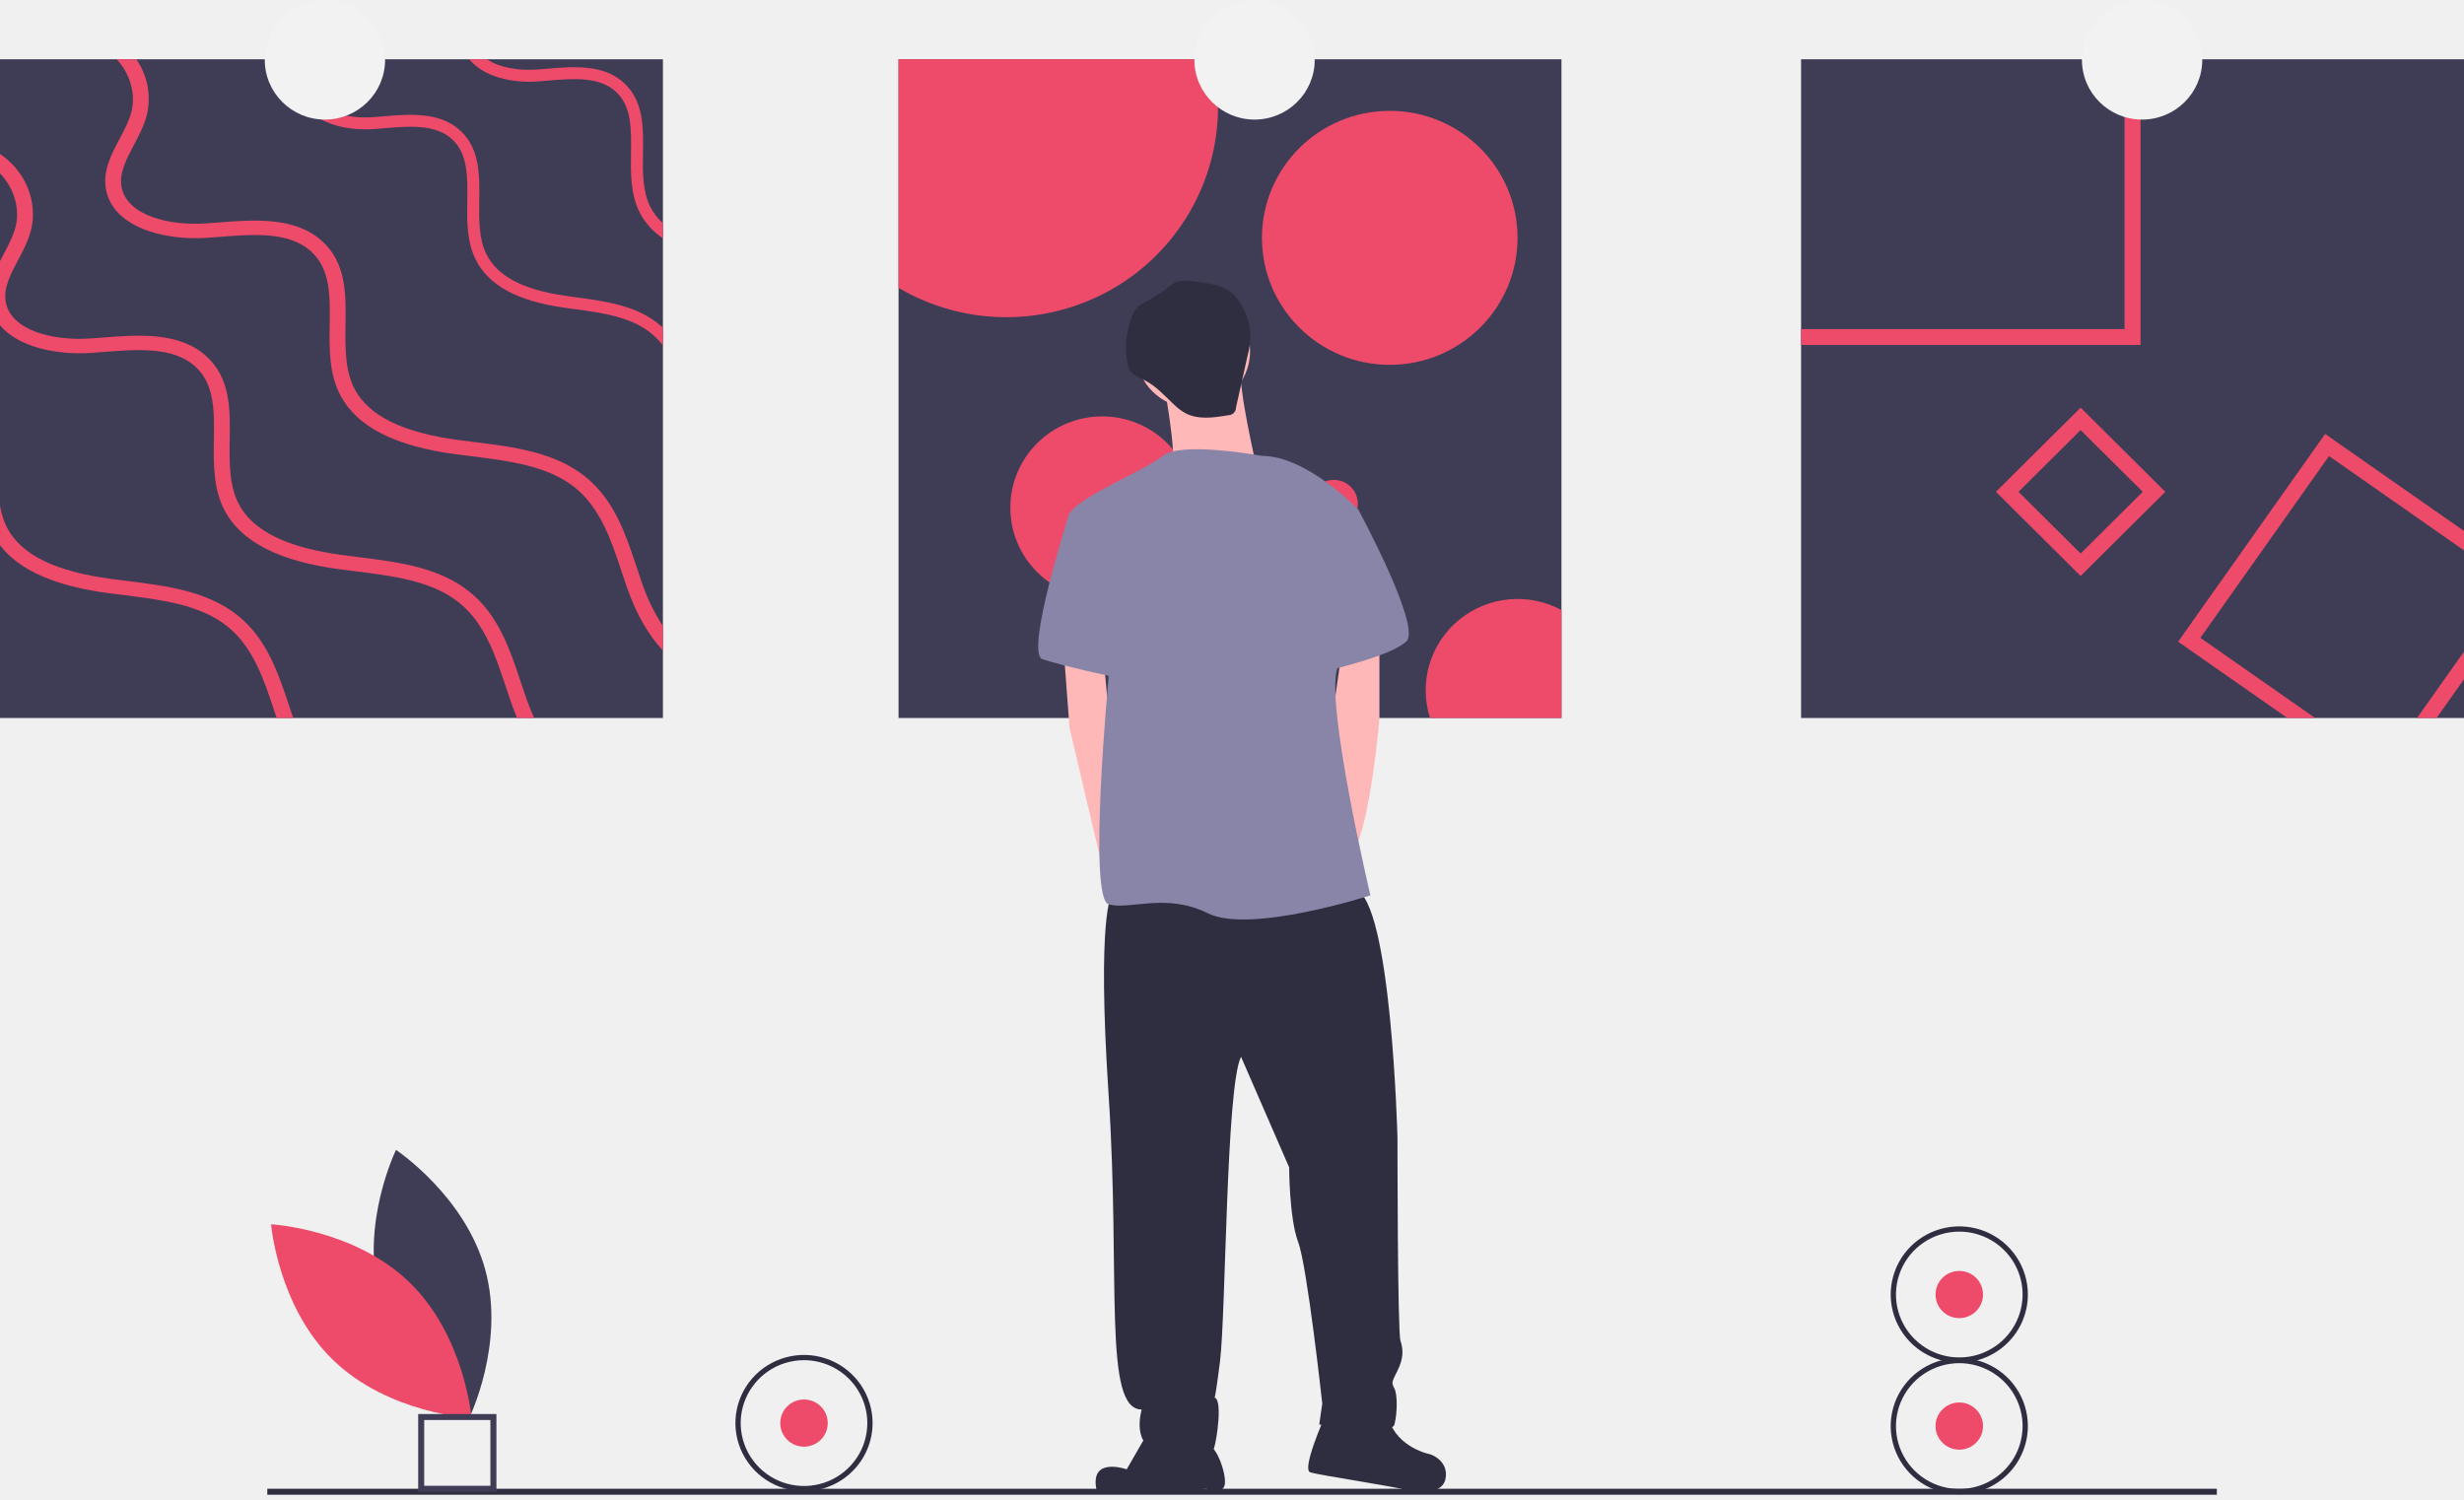
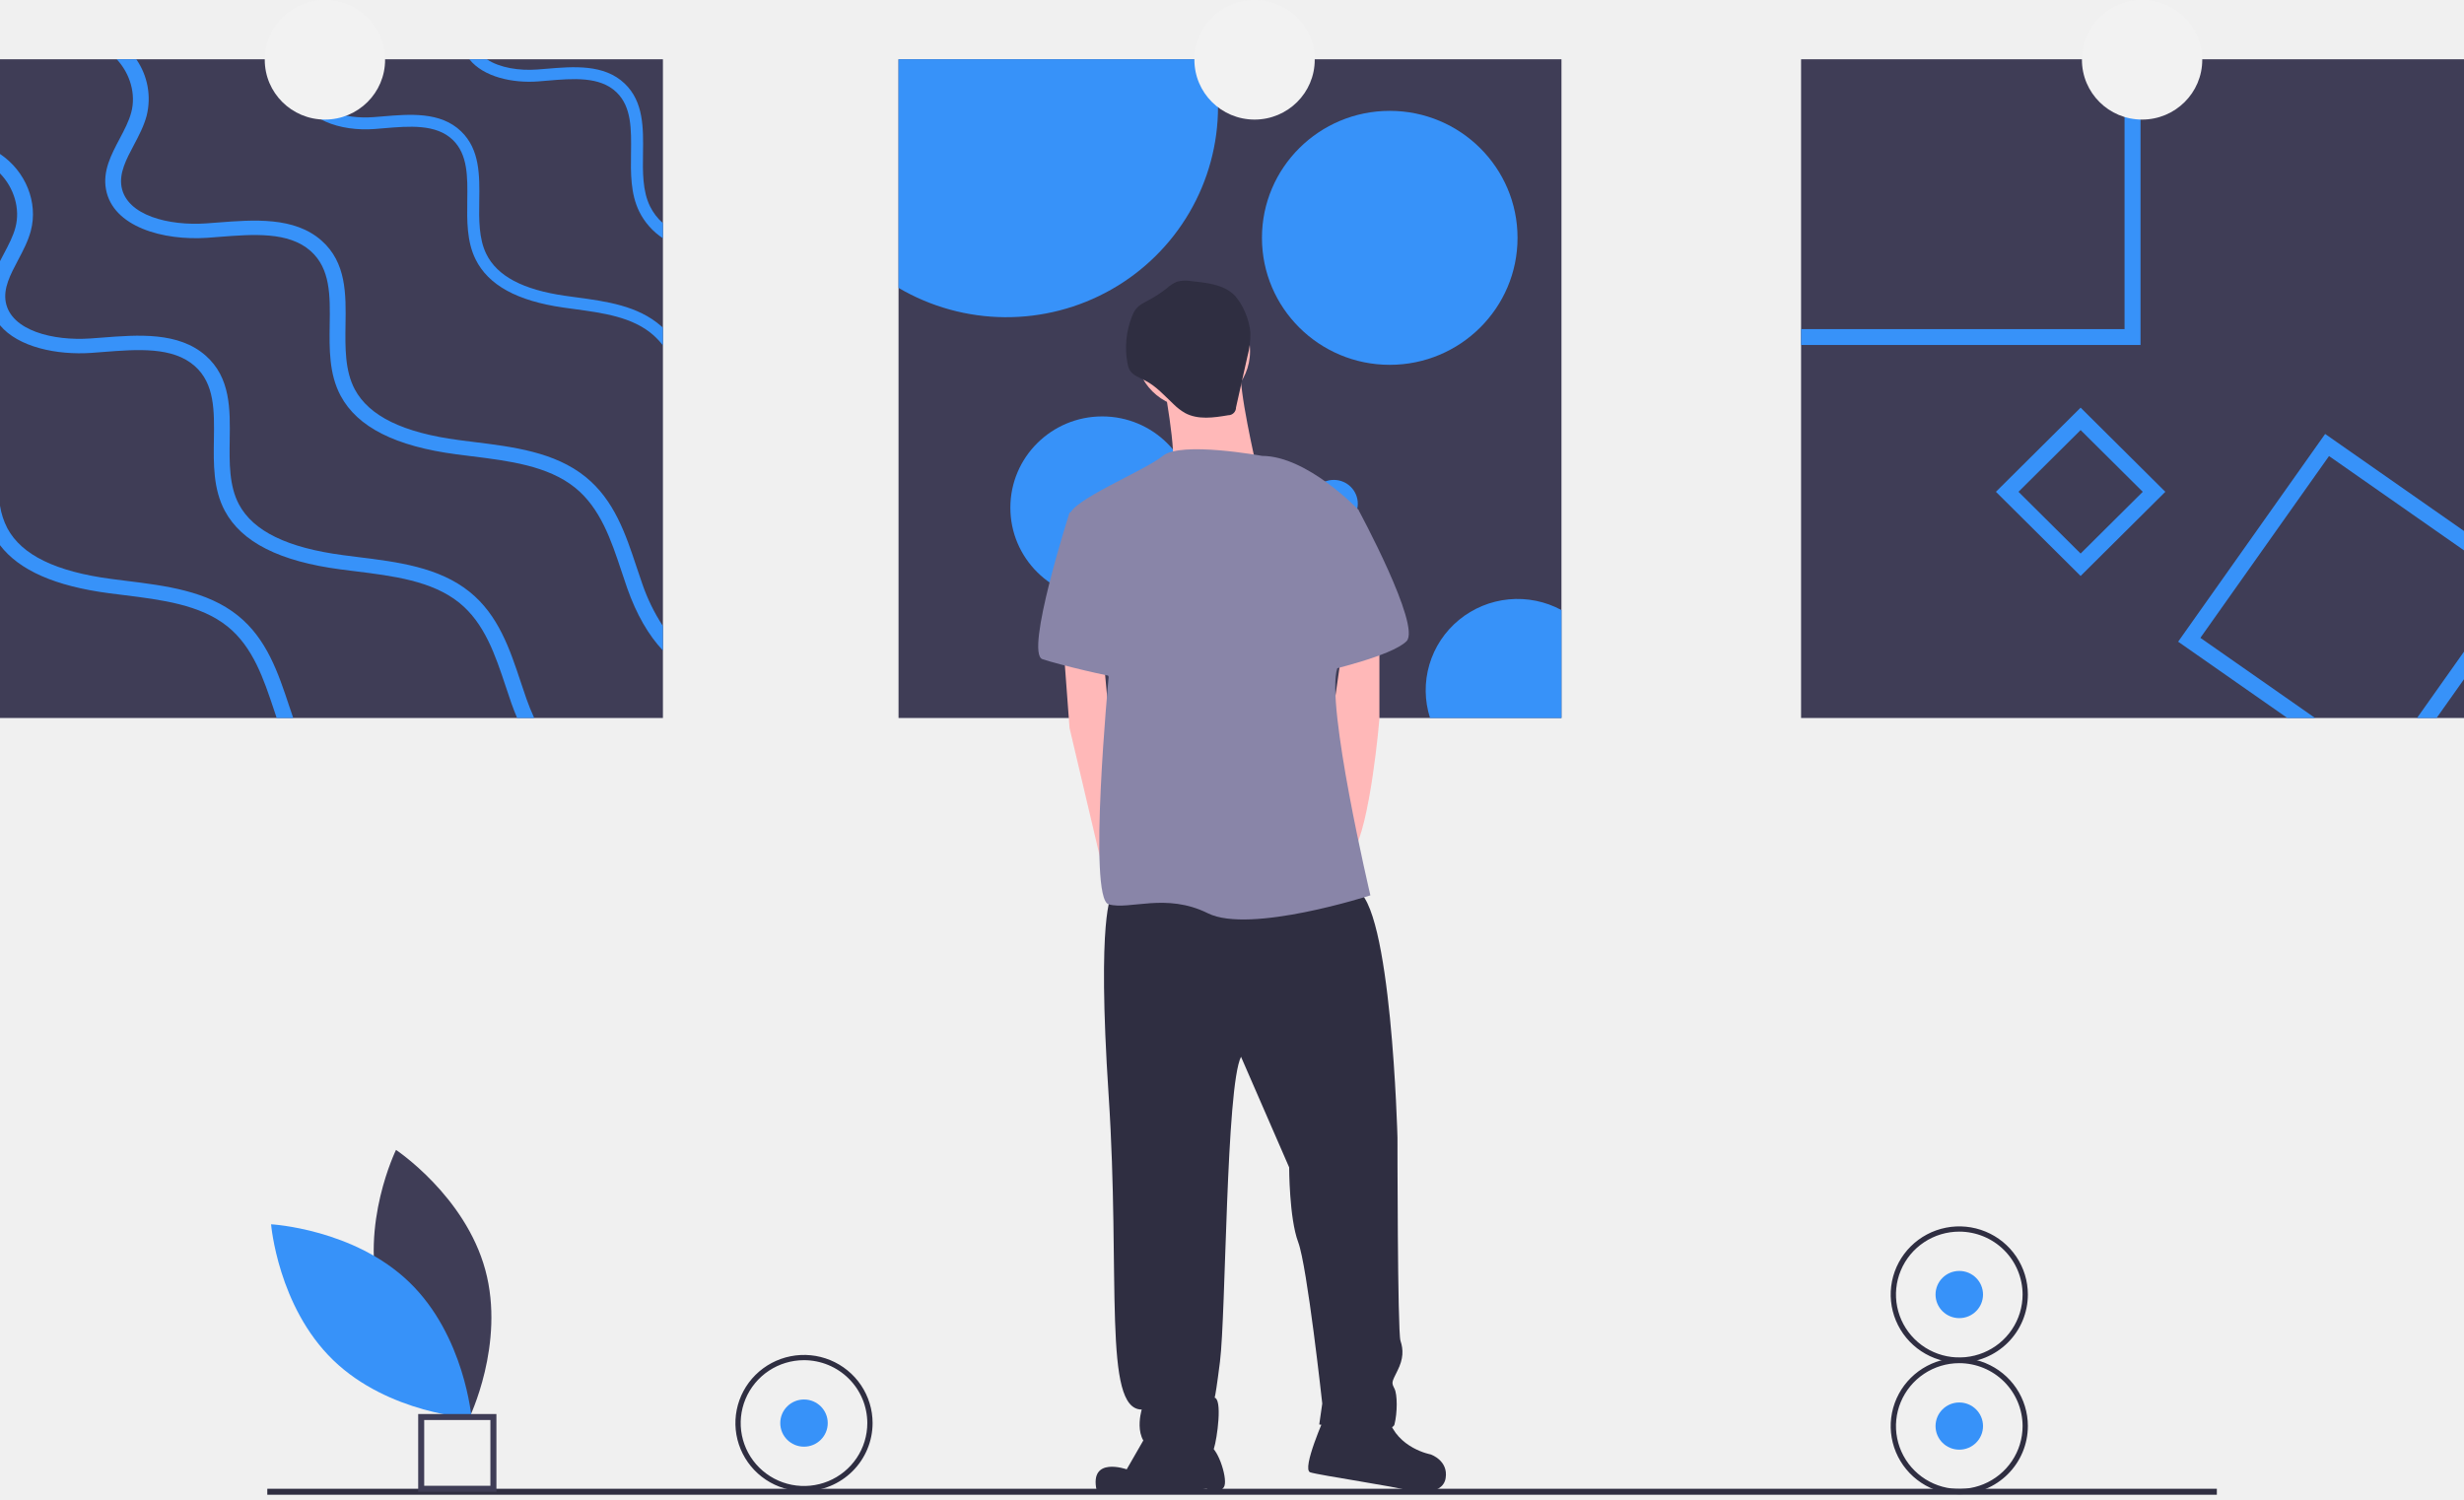
<svg xmlns="http://www.w3.org/2000/svg" width="350" height="213" viewBox="0 0 350 213" fill="none">
  <g clip-path="url(#clip0_11_2)">
    <path d="M53.949 184.423C56.815 194.951 66.632 201.471 66.632 201.471C66.632 201.471 71.802 190.922 68.936 180.395C66.07 169.867 56.253 163.347 56.253 163.347C56.253 163.347 51.083 173.895 53.949 184.423Z" fill="#3F3D56" />
-     <path d="M58.16 182.161C66.025 189.768 66.985 201.463 66.985 201.463C66.985 201.463 55.195 200.823 47.331 193.215C39.467 185.608 38.506 173.914 38.506 173.914C38.506 173.914 50.296 174.553 58.16 182.161Z" fill="#EE4B6A" />
+     <path d="M58.16 182.161C66.025 189.768 66.985 201.463 66.985 201.463C66.985 201.463 55.195 200.823 47.331 193.215C39.467 185.608 38.506 173.914 38.506 173.914C38.506 173.914 50.296 174.553 58.16 182.161Z" fill="#3792F9" />
    <path d="M314.892 211.484H37.969V212.333H314.892V211.484Z" fill="#2F2E41" />
    <path d="M70.513 211.909H59.402V200.867H70.513V211.909ZM60.256 211.059H69.658V201.717H60.256V211.059Z" fill="#3F3D56" />
    <path d="M94.165 8.42H0V101.994H94.165V8.42Z" fill="#3F3D56" />
-     <path d="M94.165 31.7V33.848C92.73 32.903 91.572 31.598 90.807 30.066C89.553 27.518 89.593 24.581 89.633 21.74C89.678 18.363 89.724 15.178 87.568 13.104C85.197 10.827 81.402 11.148 77.732 11.458C77.301 11.492 76.87 11.531 76.444 11.565C72.763 11.841 68.661 10.917 66.67 8.42H69.155C70.976 9.637 73.761 10.066 76.319 9.874C76.733 9.846 77.159 9.806 77.584 9.773C81.447 9.446 85.827 9.074 88.748 11.886C91.437 14.468 91.386 18.177 91.335 21.762C91.295 24.406 91.261 27.134 92.339 29.322C92.786 30.225 93.406 31.033 94.165 31.7Z" fill="#EE4B6A" />
-     <path d="M94.165 46.554V49.068C93.752 48.532 93.289 48.035 92.781 47.585C89.854 45.021 85.651 44.457 81.589 43.904C81.062 43.837 80.545 43.764 80.029 43.69C73.443 42.749 69.359 40.5 67.549 36.83C66.296 34.282 66.335 31.345 66.375 28.504C66.421 25.128 66.466 21.943 64.31 19.868C61.939 17.591 58.144 17.912 54.474 18.222C54.043 18.256 53.612 18.296 53.186 18.329C48.455 18.685 43.027 17.055 42.284 12.653C42.028 11.142 42.408 9.756 42.97 8.42H44.831C44.207 9.761 43.742 11.058 43.963 12.371C44.524 15.731 49.074 16.937 53.062 16.638C53.476 16.61 53.901 16.571 54.327 16.537C58.19 16.21 62.569 15.838 65.49 18.651C68.179 21.233 68.128 24.942 68.077 28.527C68.037 31.171 68.003 33.899 69.081 36.086C70.624 39.22 74.283 41.159 80.273 42.016C80.784 42.089 81.3 42.163 81.816 42.23C86.127 42.811 90.592 43.414 93.91 46.317C93.995 46.39 94.08 46.469 94.165 46.554Z" fill="#EE4B6A" />
-     <path d="M94.165 88.933V92.405C92.118 90.24 90.404 87.27 89.094 83.555C88.816 82.766 88.549 81.96 88.283 81.154C86.814 76.74 85.293 72.18 81.674 69.265C77.805 66.154 72.263 65.466 66.903 64.801C66.216 64.716 65.53 64.632 64.849 64.541C56.159 63.397 50.776 60.675 48.387 56.221C46.731 53.127 46.782 49.564 46.833 46.12C46.895 42.027 46.958 38.16 44.11 35.646C40.985 32.884 35.976 33.273 31.137 33.651C30.564 33.696 29.997 33.741 29.441 33.781C23.195 34.209 16.031 32.236 15.055 26.898C14.573 24.282 15.804 21.965 16.989 19.722C17.67 18.437 18.317 17.213 18.646 15.956C19.338 13.369 18.481 10.455 16.581 8.42H19.361C20.163 9.577 20.709 10.891 20.962 12.274C21.215 13.656 21.17 15.077 20.83 16.441C20.438 17.912 19.712 19.288 19.009 20.618C17.925 22.659 16.91 24.587 17.267 26.559C18.016 30.629 24.012 32.095 29.271 31.734C29.821 31.695 30.383 31.65 30.944 31.61C36.038 31.21 41.813 30.765 45.67 34.175C49.215 37.304 49.148 41.802 49.079 46.148C49.034 49.355 48.983 52.664 50.401 55.319C52.438 59.113 57.271 61.469 65.173 62.512C65.842 62.602 66.523 62.687 67.203 62.772C72.899 63.476 78.781 64.203 83.155 67.726C87.256 71.03 88.873 75.872 90.427 80.556C90.694 81.357 90.96 82.146 91.233 82.929C91.954 85.044 92.939 87.061 94.165 88.933V88.933Z" fill="#EE4B6A" />
-     <path d="M0 46.204C2.587 49.316 8.072 50.466 12.99 50.128C13.546 50.088 14.114 50.043 14.686 49.998C19.525 49.62 24.534 49.231 27.66 51.994C30.507 54.508 30.445 58.375 30.383 62.467C30.331 65.911 30.28 69.474 31.937 72.569C34.325 77.022 39.708 79.745 48.399 80.889C49.079 80.979 49.766 81.064 50.452 81.148C55.813 81.813 61.355 82.501 65.224 85.613C68.843 88.527 70.363 93.087 71.832 97.501C72.099 98.307 72.365 99.113 72.643 99.902C72.899 100.63 73.171 101.323 73.455 101.994H75.882C75.457 101.075 75.094 100.156 74.782 99.277C74.51 98.493 74.243 97.704 73.977 96.903C72.422 92.219 70.805 87.377 66.704 84.074C62.331 80.551 56.448 79.823 50.753 79.119C50.072 79.034 49.391 78.95 48.722 78.859C40.82 77.817 35.987 75.46 33.951 71.667C32.532 69.012 32.584 65.703 32.629 62.495C32.697 58.149 32.765 53.651 29.22 50.522C25.362 47.112 19.587 47.557 14.493 47.958C13.932 47.997 13.37 48.042 12.82 48.082C7.562 48.442 1.566 46.977 0.817 42.907C0.46 40.934 1.475 39.006 2.558 36.965C3.262 35.635 3.988 34.26 4.379 32.788C5.446 28.764 3.647 24.305 1.27643e-05 21.87V24.632C1.991 26.672 2.899 29.654 2.195 32.304C1.866 33.561 1.22 34.784 0.539 36.069C0.357 36.413 0.176 36.751 1.27643e-05 37.101L0 46.204Z" fill="#EE4B6A" />
-     <path d="M41.654 101.994H39.3C39.175 101.627 39.056 101.255 38.931 100.883C37.462 96.469 35.942 91.909 32.322 88.995C28.454 85.883 22.912 85.195 17.551 84.53C16.865 84.446 16.178 84.361 15.498 84.271C7.828 83.262 2.729 81.018 0 77.445V71.836C0.175 72.956 0.53 74.04 1.049 75.049C3.086 78.843 7.919 81.199 15.821 82.242C16.49 82.332 17.171 82.416 17.852 82.501C23.547 83.206 29.43 83.933 33.803 87.456C37.904 90.759 39.521 95.601 41.075 100.286C41.268 100.861 41.455 101.43 41.654 101.994Z" fill="#EE4B6A" />
+     <path d="M94.165 31.7V33.848C92.73 32.903 91.572 31.598 90.807 30.066C89.553 27.518 89.593 24.581 89.633 21.74C89.678 18.363 89.724 15.178 87.568 13.104C85.197 10.827 81.402 11.148 77.732 11.458C77.301 11.492 76.87 11.531 76.444 11.565C72.763 11.841 68.661 10.917 66.67 8.42H69.155C70.976 9.637 73.761 10.066 76.319 9.874C76.733 9.846 77.159 9.806 77.584 9.773C81.447 9.446 85.827 9.074 88.748 11.886C91.437 14.468 91.386 18.177 91.335 21.762C91.295 24.406 91.261 27.134 92.339 29.322C92.786 30.225 93.406 31.033 94.165 31.7Z" fill="#3792F9" />
+     <path d="M94.165 46.554V49.068C93.752 48.532 93.289 48.035 92.781 47.585C89.854 45.021 85.651 44.457 81.589 43.904C81.062 43.837 80.545 43.764 80.029 43.69C73.443 42.749 69.359 40.5 67.549 36.83C66.296 34.282 66.335 31.345 66.375 28.504C66.421 25.128 66.466 21.943 64.31 19.868C61.939 17.591 58.144 17.912 54.474 18.222C54.043 18.256 53.612 18.296 53.186 18.329C48.455 18.685 43.027 17.055 42.284 12.653C42.028 11.142 42.408 9.756 42.97 8.42H44.831C44.207 9.761 43.742 11.058 43.963 12.371C44.524 15.731 49.074 16.937 53.062 16.638C53.476 16.61 53.901 16.571 54.327 16.537C58.19 16.21 62.569 15.838 65.49 18.651C68.179 21.233 68.128 24.942 68.077 28.527C68.037 31.171 68.003 33.899 69.081 36.086C70.624 39.22 74.283 41.159 80.273 42.016C80.784 42.089 81.3 42.163 81.816 42.23C86.127 42.811 90.592 43.414 93.91 46.317C93.995 46.39 94.08 46.469 94.165 46.554Z" fill="#3792F9" />
+     <path d="M94.165 88.933V92.405C92.118 90.24 90.404 87.27 89.094 83.555C88.816 82.766 88.549 81.96 88.283 81.154C86.814 76.74 85.293 72.18 81.674 69.265C77.805 66.154 72.263 65.466 66.903 64.801C66.216 64.716 65.53 64.632 64.849 64.541C56.159 63.397 50.776 60.675 48.387 56.221C46.731 53.127 46.782 49.564 46.833 46.12C46.895 42.027 46.958 38.16 44.11 35.646C40.985 32.884 35.976 33.273 31.137 33.651C30.564 33.696 29.997 33.741 29.441 33.781C23.195 34.209 16.031 32.236 15.055 26.898C14.573 24.282 15.804 21.965 16.989 19.722C17.67 18.437 18.317 17.213 18.646 15.956C19.338 13.369 18.481 10.455 16.581 8.42H19.361C20.163 9.577 20.709 10.891 20.962 12.274C21.215 13.656 21.17 15.077 20.83 16.441C20.438 17.912 19.712 19.288 19.009 20.618C17.925 22.659 16.91 24.587 17.267 26.559C18.016 30.629 24.012 32.095 29.271 31.734C29.821 31.695 30.383 31.65 30.944 31.61C36.038 31.21 41.813 30.765 45.67 34.175C49.215 37.304 49.148 41.802 49.079 46.148C49.034 49.355 48.983 52.664 50.401 55.319C52.438 59.113 57.271 61.469 65.173 62.512C65.842 62.602 66.523 62.687 67.203 62.772C72.899 63.476 78.781 64.203 83.155 67.726C87.256 71.03 88.873 75.872 90.427 80.556C90.694 81.357 90.96 82.146 91.233 82.929C91.954 85.044 92.939 87.061 94.165 88.933V88.933Z" fill="#3792F9" />
+     <path d="M0 46.204C2.587 49.316 8.072 50.466 12.99 50.128C13.546 50.088 14.114 50.043 14.686 49.998C19.525 49.62 24.534 49.231 27.66 51.994C30.507 54.508 30.445 58.375 30.383 62.467C30.331 65.911 30.28 69.474 31.937 72.569C34.325 77.022 39.708 79.745 48.399 80.889C49.079 80.979 49.766 81.064 50.452 81.148C55.813 81.813 61.355 82.501 65.224 85.613C68.843 88.527 70.363 93.087 71.832 97.501C72.099 98.307 72.365 99.113 72.643 99.902C72.899 100.63 73.171 101.323 73.455 101.994H75.882C75.457 101.075 75.094 100.156 74.782 99.277C74.51 98.493 74.243 97.704 73.977 96.903C72.422 92.219 70.805 87.377 66.704 84.074C62.331 80.551 56.448 79.823 50.753 79.119C50.072 79.034 49.391 78.95 48.722 78.859C40.82 77.817 35.987 75.46 33.951 71.667C32.532 69.012 32.584 65.703 32.629 62.495C32.697 58.149 32.765 53.651 29.22 50.522C25.362 47.112 19.587 47.557 14.493 47.958C13.932 47.997 13.37 48.042 12.82 48.082C7.562 48.442 1.566 46.977 0.817 42.907C0.46 40.934 1.475 39.006 2.558 36.965C3.262 35.635 3.988 34.26 4.379 32.788C5.446 28.764 3.647 24.305 1.27643e-05 21.87V24.632C1.991 26.672 2.899 29.654 2.195 32.304C1.866 33.561 1.22 34.784 0.539 36.069C0.357 36.413 0.176 36.751 1.27643e-05 37.101L0 46.204Z" fill="#3792F9" />
+     <path d="M41.654 101.994H39.3C39.175 101.627 39.056 101.255 38.931 100.883C37.462 96.469 35.942 91.909 32.322 88.995C28.454 85.883 22.912 85.195 17.551 84.53C16.865 84.446 16.178 84.361 15.498 84.271C7.828 83.262 2.729 81.018 0 77.445V71.836C0.175 72.956 0.53 74.04 1.049 75.049C3.086 78.843 7.919 81.199 15.821 82.242C16.49 82.332 17.171 82.416 17.852 82.501C23.547 83.206 29.43 83.933 33.803 87.456C37.904 90.759 39.521 95.601 41.075 100.286C41.268 100.861 41.455 101.43 41.654 101.994Z" fill="#3792F9" />
    <path d="M221.799 8.42H127.634V101.994H221.799V8.42Z" fill="#3F3D56" />
-     <path d="M173.015 15.184C173.014 20.456 171.61 25.634 168.945 30.192C166.28 34.751 162.448 38.527 157.839 41.138C153.23 43.749 148.009 45.102 142.703 45.059C137.398 45.016 132.199 43.58 127.634 40.894V8.42H172.237C172.757 10.637 173.017 12.907 173.015 15.184V15.184Z" fill="#EE4B6A" />
-     <path d="M197.407 51.825C207.432 51.825 215.559 43.748 215.559 33.786C215.559 23.824 207.432 15.748 197.407 15.748C187.382 15.748 179.254 23.824 179.254 33.786C179.254 43.748 187.382 51.825 197.407 51.825Z" fill="#EE4B6A" />
-     <path d="M156.564 85.083C163.77 85.083 169.611 79.278 169.611 72.118C169.611 64.957 163.77 59.153 156.564 59.153C149.358 59.153 143.517 64.957 143.517 72.118C143.517 79.278 149.358 85.083 156.564 85.083Z" fill="#EE4B6A" />
-     <path d="M221.799 86.661V101.994H203.131C202.338 99.527 202.306 96.882 203.04 94.397C203.774 91.913 205.239 89.704 207.247 88.055C209.256 86.405 211.715 85.391 214.308 85.142C216.902 84.894 219.511 85.423 221.799 86.661H221.799Z" fill="#EE4B6A" />
-     <path d="M189.465 74.936C191.345 74.936 192.869 73.422 192.869 71.554C192.869 69.686 191.345 68.172 189.465 68.172C187.585 68.172 186.062 69.686 186.062 71.554C186.062 73.422 187.585 74.936 189.465 74.936Z" fill="#EE4B6A" />
+     <path d="M173.015 15.184C173.014 20.456 171.61 25.634 168.945 30.192C166.28 34.751 162.448 38.527 157.839 41.138C153.23 43.749 148.009 45.102 142.703 45.059C137.398 45.016 132.199 43.58 127.634 40.894V8.42H172.237C172.757 10.637 173.017 12.907 173.015 15.184V15.184Z" fill="#3792F9" />
+     <path d="M197.407 51.825C207.432 51.825 215.559 43.748 215.559 33.786C215.559 23.824 207.432 15.748 197.407 15.748C187.382 15.748 179.254 23.824 179.254 33.786C179.254 43.748 187.382 51.825 197.407 51.825Z" fill="#3792F9" />
+     <path d="M156.564 85.083C163.77 85.083 169.611 79.278 169.611 72.118C169.611 64.957 163.77 59.153 156.564 59.153C149.358 59.153 143.517 64.957 143.517 72.118C143.517 79.278 149.358 85.083 156.564 85.083Z" fill="#3792F9" />
+     <path d="M221.799 86.661V101.994H203.131C202.338 99.527 202.306 96.882 203.04 94.397C203.774 91.913 205.239 89.704 207.247 88.055C209.256 86.405 211.715 85.391 214.308 85.142C216.902 84.894 219.511 85.423 221.799 86.661H221.799Z" fill="#3792F9" />
+     <path d="M189.465 74.936C191.345 74.936 192.869 73.422 192.869 71.554C192.869 69.686 191.345 68.172 189.465 68.172C187.585 68.172 186.062 69.686 186.062 71.554C186.062 73.422 187.585 74.936 189.465 74.936Z" fill="#3792F9" />
    <path d="M350 8.42H255.835V101.994H350V8.42Z" fill="#3F3D56" />
-     <path d="M301.783 8.42V46.751H255.835V49.006H304.052V8.42H301.783Z" fill="#EE4B6A" />
-     <path d="M346.103 101.994L350 96.486V92.569L343.329 101.994H346.103ZM330.276 61.644L309.395 91.154L324.91 101.994H328.853L312.555 90.607L330.827 64.784L350 78.183V75.427L330.276 61.644Z" fill="#EE4B6A" />
-     <path d="M295.543 57.907L283.511 69.863L295.543 81.819L307.575 69.863L295.543 57.907ZM286.716 69.863L295.543 61.092L304.37 69.863L295.543 78.634L286.716 69.863Z" fill="#EE4B6A" />
+     <path d="M301.783 8.42V46.751H255.835V49.006H304.052V8.42H301.783Z" fill="#3792F9" />
+     <path d="M346.103 101.994L350 96.486V92.569L343.329 101.994H346.103ZM330.276 61.644L309.395 91.154L324.91 101.994H328.853L312.555 90.607L330.827 64.784L350 78.183V75.427L330.276 61.644Z" fill="#3792F9" />
+     <path d="M295.543 57.907L283.511 69.863L295.543 81.819L307.575 69.863L295.543 57.907ZM286.716 69.863L295.543 61.092L304.37 69.863L295.543 78.634L286.716 69.863Z" fill="#3792F9" />
    <path d="M46.154 16.987C50.874 16.987 54.701 13.184 54.701 8.493C54.701 3.803 50.874 0 46.154 0C41.434 0 37.607 3.803 37.607 8.493C37.607 13.184 41.434 16.987 46.154 16.987Z" fill="#F2F2F2" />
    <path d="M178.205 16.987C182.925 16.987 186.752 13.184 186.752 8.493C186.752 3.803 182.925 0 178.205 0C173.485 0 169.658 3.803 169.658 8.493C169.658 13.184 173.485 16.987 178.205 16.987Z" fill="#F2F2F2" />
    <path d="M304.274 16.987C308.994 16.987 312.821 13.184 312.821 8.493C312.821 3.803 308.994 0 304.274 0C299.553 0 295.727 3.803 295.727 8.493C295.727 13.184 299.553 16.987 304.274 16.987Z" fill="#F2F2F2" />
    <path d="M169.444 57.967C173.929 57.967 177.564 54.355 177.564 49.898C177.564 45.442 173.929 41.83 169.444 41.83C164.96 41.83 161.325 45.442 161.325 49.898C161.325 54.355 164.96 57.967 169.444 57.967Z" fill="#FFB8B8" />
    <path d="M165.171 53.72C165.171 53.72 167.308 64.762 166.453 66.885C165.598 69.008 178.419 66.036 178.419 66.036C178.419 66.036 175.855 54.994 176.282 52.446C176.709 49.898 165.171 53.72 165.171 53.72Z" fill="#FFB8B8" />
    <path d="M151.068 91.94L151.923 103.406L156.165 121.413L157.479 126.338L159.615 118.694L157.479 101.283L156.753 93.444L151.068 91.94Z" fill="#FFB8B8" />
    <path d="M195.94 90.242V102.132C195.94 102.132 194.658 117.42 192.094 121.242C189.53 125.064 188.675 105.954 188.675 105.954L190.684 91.94L195.94 90.242Z" fill="#FFB8B8" />
    <path d="M157.906 127.188C157.906 127.188 155.769 129.736 157.479 155.64C159.188 181.545 156.624 200.23 162.179 200.23C162.179 200.23 160.47 205.751 165.171 206.176C169.872 206.6 172.009 207.025 172.436 205.751C172.863 204.477 173.718 198.532 172.436 198.532C172.436 198.532 172.436 200.23 173.291 193.436C174.145 186.641 174.145 154.366 176.282 150.12L183.12 165.832C183.12 165.832 183.12 173.052 184.402 176.449C185.684 179.846 187.821 199.381 187.821 199.381L187.393 202.354C187.393 202.354 197.65 204.052 198.077 202.354C198.504 200.655 198.504 198.107 198.077 197.258C197.65 196.408 197.65 196.408 198.504 194.71C199.359 193.011 199.359 191.737 198.932 190.463C198.504 189.189 198.504 161.586 198.504 161.586C198.504 161.586 197.65 128.037 192.521 126.338C187.393 124.64 157.906 127.188 157.906 127.188Z" fill="#2F2E41" />
    <path d="M163.462 202.778L160.043 208.724C160.043 208.724 154.701 206.813 155.769 211.696C164.957 212.333 171.368 211.484 171.368 211.484C171.368 211.484 173.504 212.333 173.932 211.059C174.359 209.785 172.863 205.326 171.581 205.326C170.299 205.326 163.462 202.778 163.462 202.778Z" fill="#2F2E41" />
    <path d="M188.248 201.08C188.248 201.08 184.829 208.724 186.111 209.148C187.393 209.573 198.932 211.272 199.786 211.696C200.641 212.121 204.915 212.546 205.342 209.998C205.769 207.45 203.205 206.6 203.205 206.6C203.205 206.6 198.504 205.751 197.222 201.504C195.94 197.258 188.248 201.08 188.248 201.08Z" fill="#2F2E41" />
    <path d="M179.274 64.762C179.274 64.762 167.735 62.638 165.171 64.762C162.607 66.885 151.923 71.132 151.923 73.255C151.923 75.378 157.479 96.187 157.479 96.187C157.479 96.187 154.487 127.612 157.479 128.462C160.47 129.311 165.598 126.763 171.581 129.736C177.564 132.708 194.658 127.188 194.658 127.188C194.658 127.188 188.248 100.009 189.957 94.913C191.667 89.817 192.949 72.406 192.949 72.406C192.949 72.406 185.684 64.762 179.274 64.762Z" fill="#8985A8" />
    <path d="M154.915 71.981L151.923 72.83C151.923 72.83 145.513 92.79 148.077 93.639C150.641 94.488 157.906 96.187 158.761 96.187C159.615 96.187 154.915 71.981 154.915 71.981Z" fill="#8985A8" />
    <path d="M186.111 69.858L192.949 72.406C192.949 72.406 201.923 88.968 199.786 91.091C197.65 93.214 188.248 95.338 188.248 95.338L186.111 69.858Z" fill="#8985A8" />
    <path d="M169.198 39.932C168.523 39.811 167.829 39.841 167.167 40.022C166.637 40.255 166.149 40.572 165.723 40.962C164.95 41.575 164.124 42.118 163.255 42.587C162.563 42.961 161.818 43.307 161.335 43.925C161.106 44.237 160.924 44.581 160.793 44.944C159.96 47.058 159.736 49.36 160.147 51.593C160.193 51.91 160.289 52.219 160.431 52.506C160.875 53.319 161.856 53.64 162.683 54.066C164.252 54.876 165.441 56.238 166.728 57.443C167.206 57.917 167.743 58.328 168.326 58.667C170.162 59.661 172.406 59.337 174.467 58.985C174.613 58.985 174.758 58.956 174.892 58.9C175.027 58.844 175.149 58.762 175.252 58.659C175.354 58.555 175.436 58.433 175.49 58.298C175.545 58.164 175.573 58.02 175.571 57.875L177.198 50.604C177.493 49.527 177.633 48.414 177.615 47.298C177.502 45.533 176.54 43.088 175.237 41.834C173.718 40.374 171.183 40.141 169.198 39.932Z" fill="#2F2E41" />
-     <path d="M114.205 205.505C116.068 205.505 117.577 204.005 117.577 202.154C117.577 200.303 116.068 198.803 114.205 198.803C112.343 198.803 110.833 200.303 110.833 202.154C110.833 204.005 112.343 205.505 114.205 205.505Z" fill="#EE4B6A" />
+     <path d="M114.205 205.505C116.068 205.505 117.577 204.005 117.577 202.154C117.577 200.303 116.068 198.803 114.205 198.803C112.343 198.803 110.833 200.303 110.833 202.154C110.833 204.005 112.343 205.505 114.205 205.505Z" fill="#3792F9" />
    <path d="M114.205 211.835C112.278 211.835 110.395 211.267 108.792 210.203C107.19 209.14 105.942 207.628 105.204 205.859C104.467 204.09 104.274 202.143 104.65 200.265C105.026 198.387 105.954 196.662 107.316 195.308C108.679 193.954 110.415 193.032 112.304 192.659C114.194 192.285 116.153 192.477 117.933 193.209C119.714 193.942 121.235 195.183 122.306 196.775C123.376 198.367 123.948 200.239 123.948 202.154C123.945 204.72 122.917 207.181 121.091 208.996C119.264 210.811 116.788 211.832 114.205 211.835ZM114.205 193.217C112.426 193.217 110.688 193.741 109.209 194.723C107.73 195.705 106.577 197.101 105.897 198.734C105.216 200.367 105.038 202.164 105.385 203.897C105.732 205.631 106.588 207.223 107.846 208.473C109.104 209.723 110.706 210.574 112.451 210.919C114.195 211.263 116.003 211.086 117.647 210.41C119.29 209.734 120.694 208.588 121.683 207.119C122.671 205.649 123.198 203.921 123.198 202.154C123.195 199.784 122.247 197.513 120.561 195.838C118.875 194.162 116.589 193.22 114.205 193.217V193.217Z" fill="#2F2E41" />
-     <path d="M278.308 205.93C280.17 205.93 281.68 204.429 281.68 202.578C281.68 200.728 280.17 199.227 278.308 199.227C276.445 199.227 274.935 200.728 274.935 202.578C274.935 204.429 276.445 205.93 278.308 205.93Z" fill="#EE4B6A" />
+     <path d="M278.308 205.93C280.17 205.93 281.68 204.429 281.68 202.578C281.68 200.728 280.17 199.227 278.308 199.227C276.445 199.227 274.935 200.728 274.935 202.578C274.935 204.429 276.445 205.93 278.308 205.93Z" fill="#3792F9" />
    <path d="M278.308 212.26C276.381 212.26 274.497 211.692 272.895 210.628C271.293 209.564 270.044 208.052 269.307 206.283C268.569 204.514 268.377 202.568 268.752 200.69C269.128 198.812 270.056 197.087 271.419 195.733C272.781 194.379 274.517 193.457 276.407 193.083C278.297 192.71 280.256 192.901 282.036 193.634C283.816 194.367 285.338 195.608 286.408 197.2C287.479 198.792 288.05 200.664 288.05 202.578C288.047 205.145 287.02 207.606 285.193 209.421C283.367 211.236 280.891 212.257 278.308 212.26V212.26ZM278.308 193.642C276.529 193.642 274.79 194.166 273.311 195.148C271.833 196.13 270.68 197.526 269.999 199.158C269.319 200.791 269.14 202.588 269.487 204.322C269.834 206.055 270.691 207.648 271.949 208.897C273.206 210.147 274.809 210.998 276.553 211.343C278.298 211.688 280.106 211.511 281.749 210.835C283.392 210.158 284.797 209.013 285.785 207.543C286.773 206.074 287.301 204.346 287.301 202.578C287.298 200.209 286.35 197.938 284.664 196.262C282.978 194.587 280.692 193.645 278.308 193.642V193.642Z" fill="#2F2E41" />
-     <path d="M278.308 187.244C280.17 187.244 281.68 185.744 281.68 183.893C281.68 182.042 280.17 180.542 278.308 180.542C276.445 180.542 274.935 182.042 274.935 183.893C274.935 185.744 276.445 187.244 278.308 187.244Z" fill="#EE4B6A" />
+     <path d="M278.308 187.244C280.17 187.244 281.68 185.744 281.68 183.893C281.68 182.042 280.17 180.542 278.308 180.542C276.445 180.542 274.935 182.042 274.935 183.893C274.935 185.744 276.445 187.244 278.308 187.244Z" fill="#3792F9" />
    <path d="M278.308 193.574C276.381 193.574 274.497 193.007 272.895 191.943C271.293 190.879 270.044 189.367 269.307 187.598C268.569 185.829 268.377 183.882 268.752 182.004C269.128 180.126 270.056 178.401 271.419 177.047C272.781 175.693 274.517 174.771 276.407 174.398C278.297 174.024 280.256 174.216 282.036 174.949C283.816 175.681 285.338 176.922 286.408 178.514C287.479 180.107 288.05 181.978 288.05 183.893C288.047 186.46 287.02 188.921 285.193 190.736C283.367 192.551 280.891 193.571 278.308 193.574V193.574ZM278.308 174.957C276.529 174.957 274.79 175.481 273.311 176.463C271.833 177.445 270.68 178.84 269.999 180.473C269.319 182.106 269.14 183.903 269.487 185.637C269.834 187.37 270.691 188.962 271.949 190.212C273.206 191.462 274.809 192.313 276.553 192.658C278.298 193.003 280.106 192.826 281.749 192.149C283.392 191.473 284.797 190.328 285.785 188.858C286.773 187.388 287.301 185.661 287.301 183.893C287.298 181.524 286.35 179.252 284.664 177.577C282.978 175.902 280.692 174.959 278.308 174.957Z" fill="#2F2E41" />
  </g>
  <defs>
    <clipPath id="clip0_11_2">
      <rect width="350" height="212.333" fill="white" />
    </clipPath>
  </defs>
</svg>
